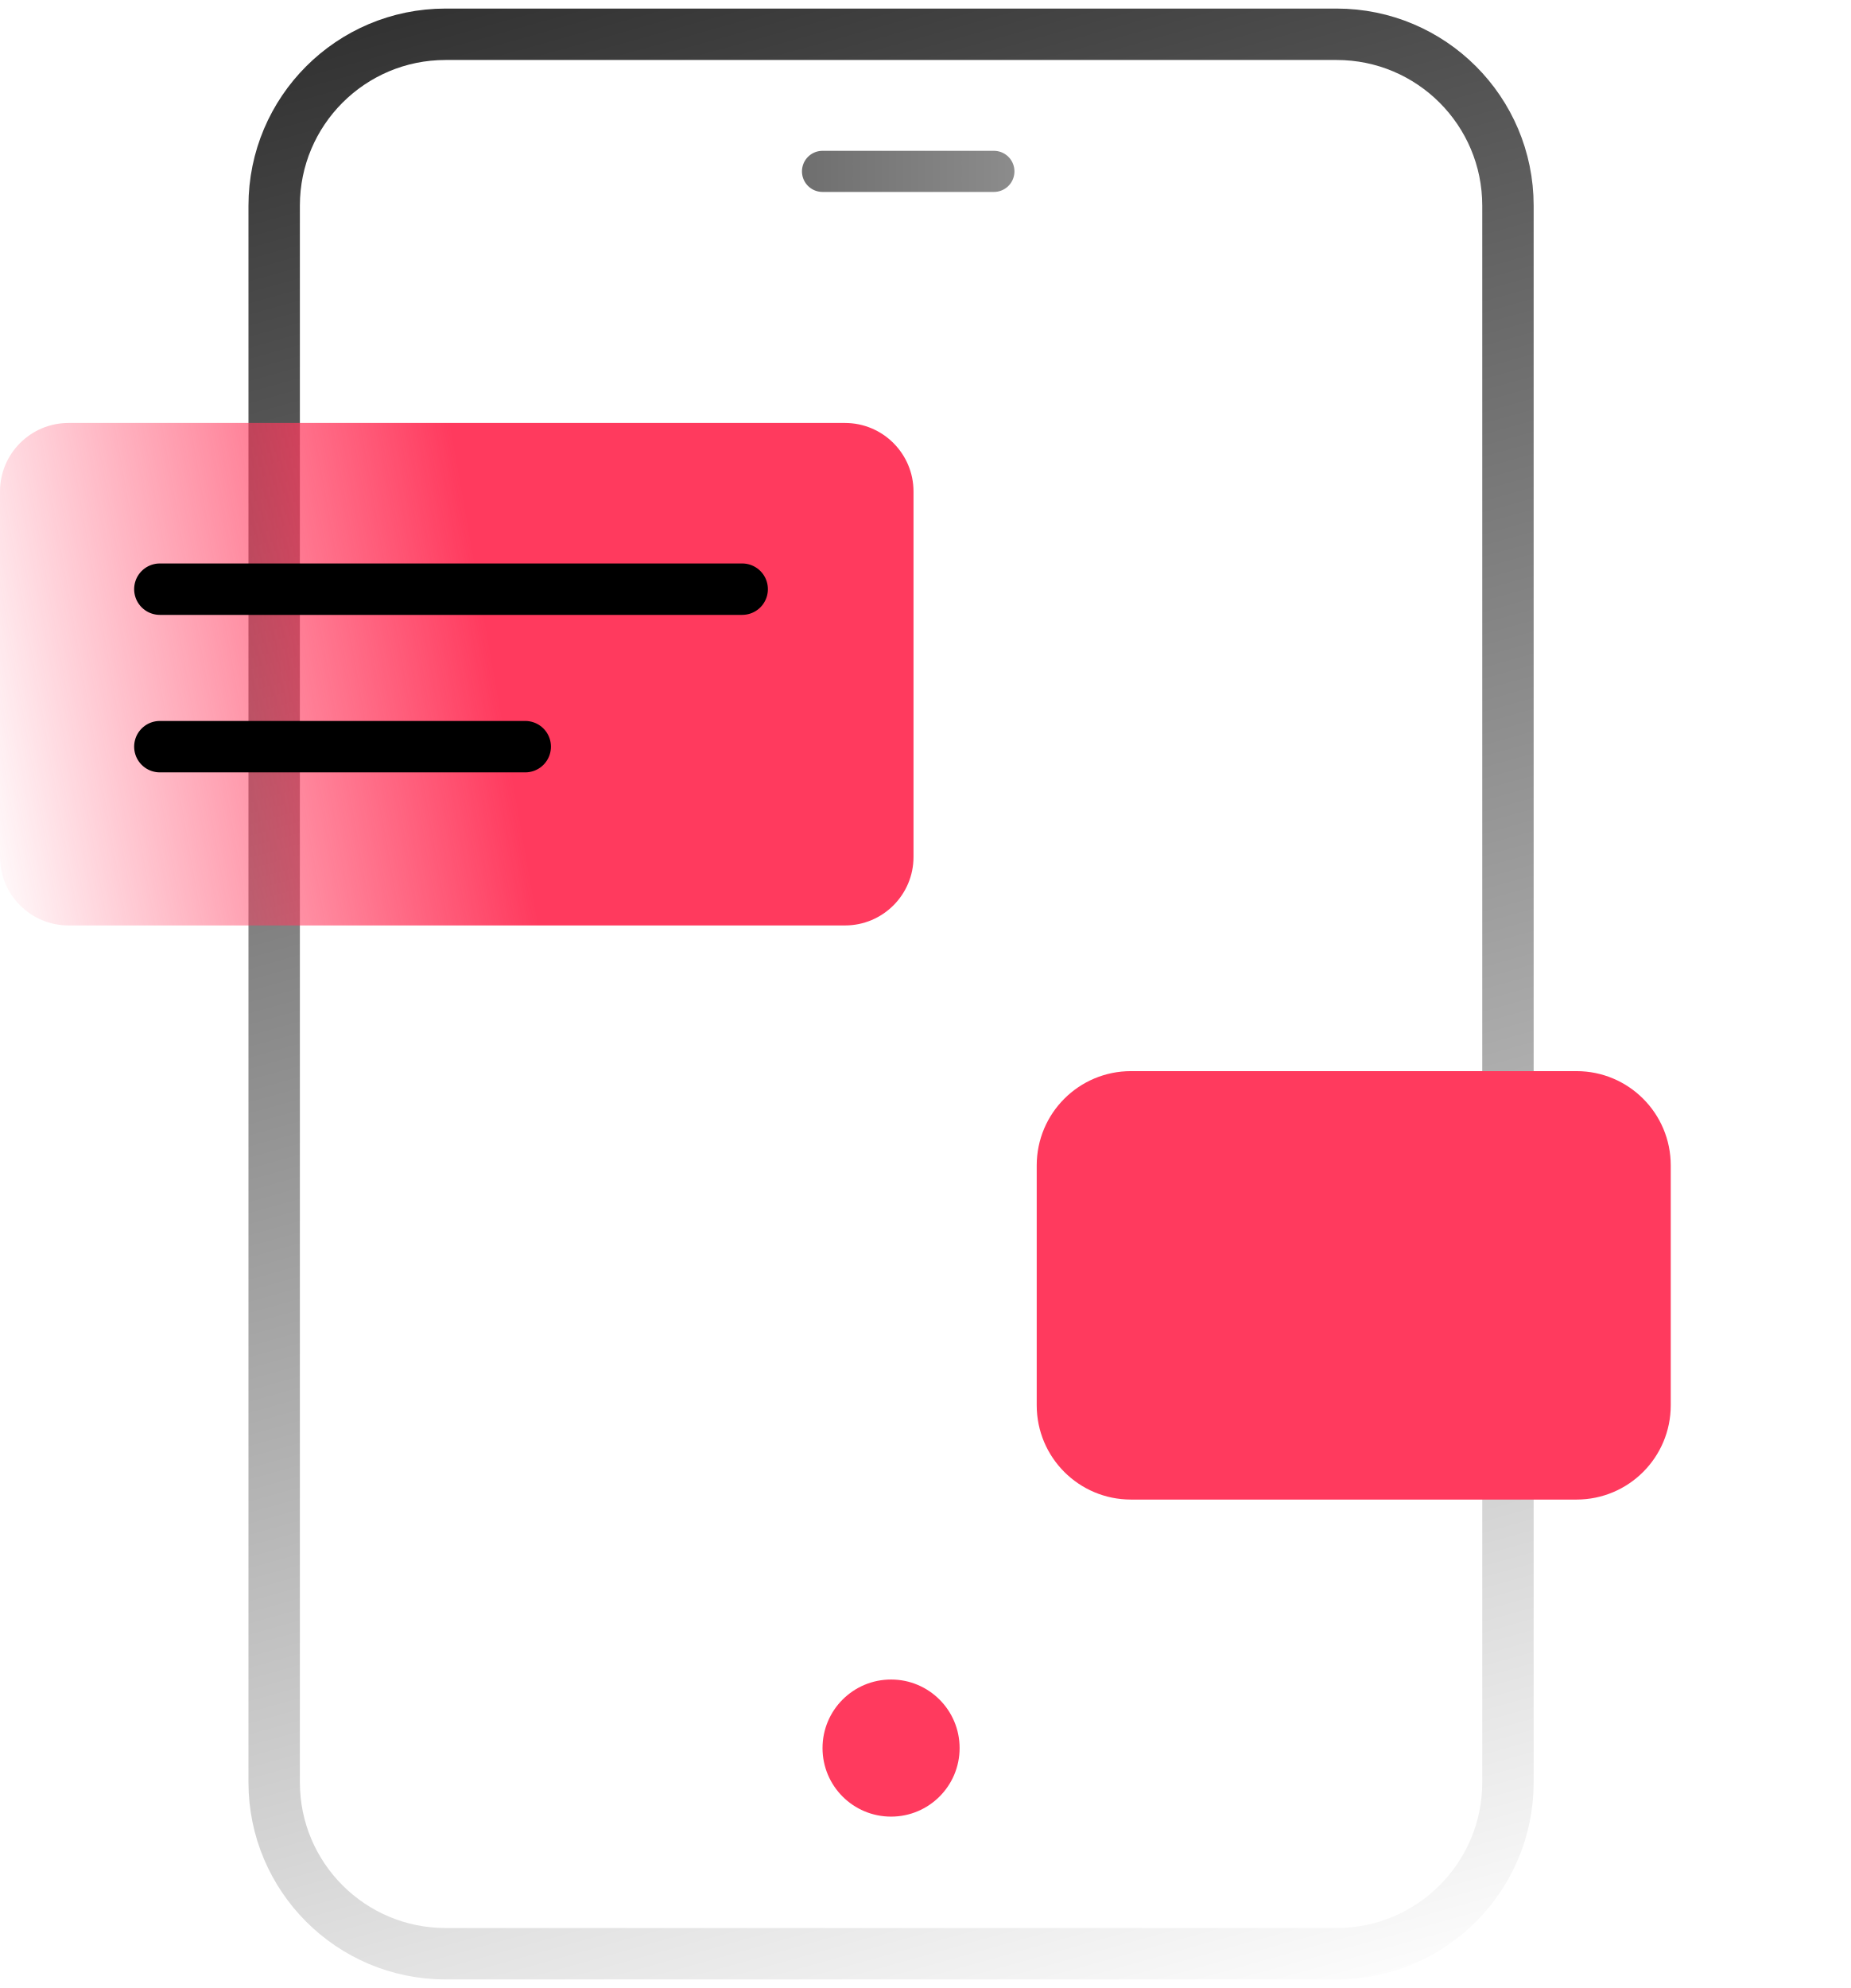
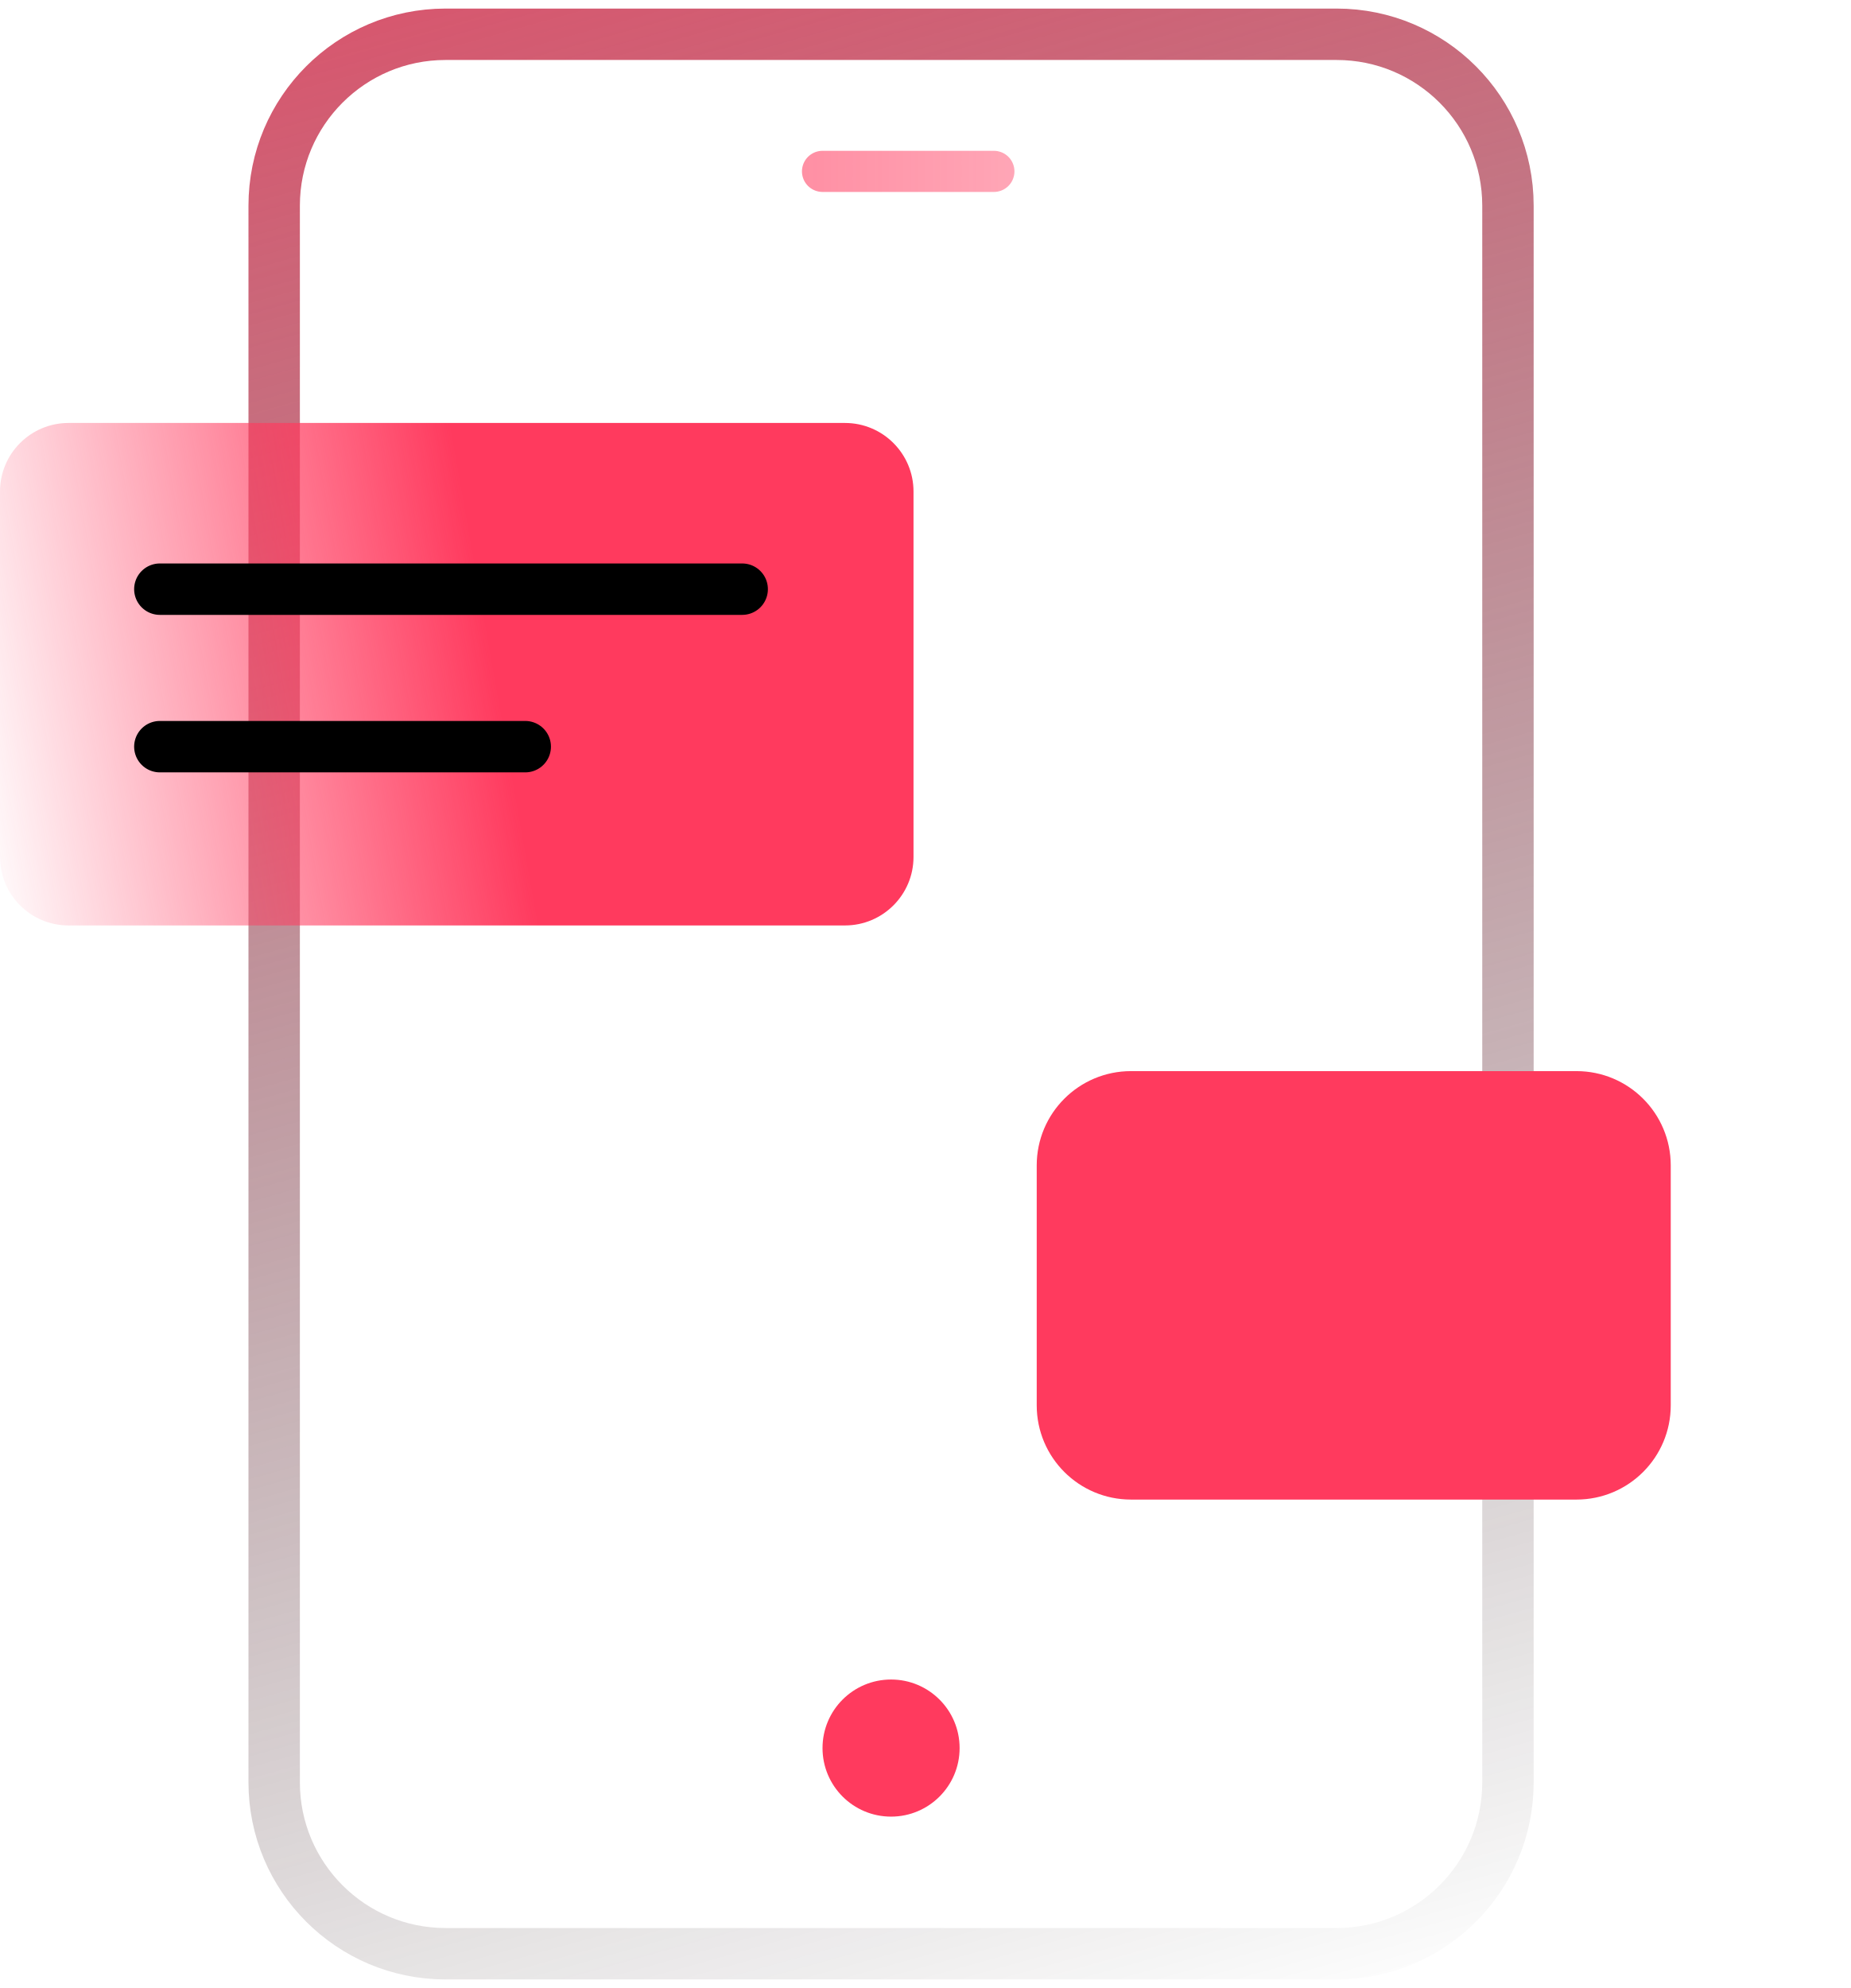
<svg xmlns="http://www.w3.org/2000/svg" width="54" height="58" viewBox="0 0 54 58" fill="none">
  <path d="M39 1H13C10.239 1 8 3.239 8 6V52C8 54.761 10.239 57 13 57H39C41.761 57 44 54.761 44 52V6C44 3.239 41.761 1 39 1Z" stroke="url(#paint0_linear_2452_76)" stroke-width="1.5" stroke-linecap="round" stroke-linejoin="round" />
  <path d="M26 53C27.105 53 28 52.105 28 51C28 49.895 27.105 49 26 49C24.895 49 24 49.895 24 51C24 52.105 24.895 53 26 53Z" fill="#FF3A5E" />
  <path d="M24.655 12.34H2C0.895 12.34 0 13.236 0 14.34V25C0 26.105 0.895 27 2 27H24.655C25.759 27 26.655 26.105 26.655 25V14.34C26.655 13.236 25.759 12.34 24.655 12.34Z" fill="url(#paint1_linear_2452_76)" />
  <path d="M4.664 17.189H21.656" stroke="#000000" stroke-width="1.5" stroke-linecap="round" />
  <path d="M4.664 21.784H15.326" stroke="#000000" stroke-width="1.5" stroke-linecap="round" />
  <path d="M24 5H29" stroke="url(#paint2_linear_2452_76)" stroke-width="1.2" stroke-linecap="round" stroke-linejoin="round" />
  <path d="M46 32H33C31.895 32 31 32.895 31 34V41C31 42.105 31.895 43 33 43H46C47.105 43 48 42.105 48 41V34C48 32.895 47.105 32 46 32Z" fill="#FF3A5E" stroke="#FF3A5E" stroke-width="1.5" stroke-linecap="round" />
  <defs>
    <linearGradient id="paint0_linear_2452_76" x1="3.235" y1="-13.467" x2="24.671" y2="63.031" gradientUnits="userSpaceOnUse">
-       <stop stop-color="#000" />
+       <stop stop-color="#FF3A5E" />
      <stop offset="1" stop-color="#000" stop-opacity="0" />
    </linearGradient>
    <linearGradient id="paint1_linear_2452_76" x1="13.787" y1="15.971" x2="-1.754" y2="18.703" gradientUnits="userSpaceOnUse">
      <stop stop-color="#FF3A5E" />
      <stop offset="1" stop-color="#FF3A5E" stop-opacity="0" />
    </linearGradient>
    <linearGradient id="paint2_linear_2452_76" x1="-nan" y1="-nan" x2="-nan" y2="-nan" gradientUnits="userSpaceOnUse">
-       <stop stop-color="#000" />
-       <stop offset="1" stop-color="#000" stop-opacity="0" />
+       <stop stop-color="#FF3A5E" />
+       <stop offset="1" stop-color="#FF3A5E" stop-opacity="0" />
    </linearGradient>
  </defs>
</svg>
